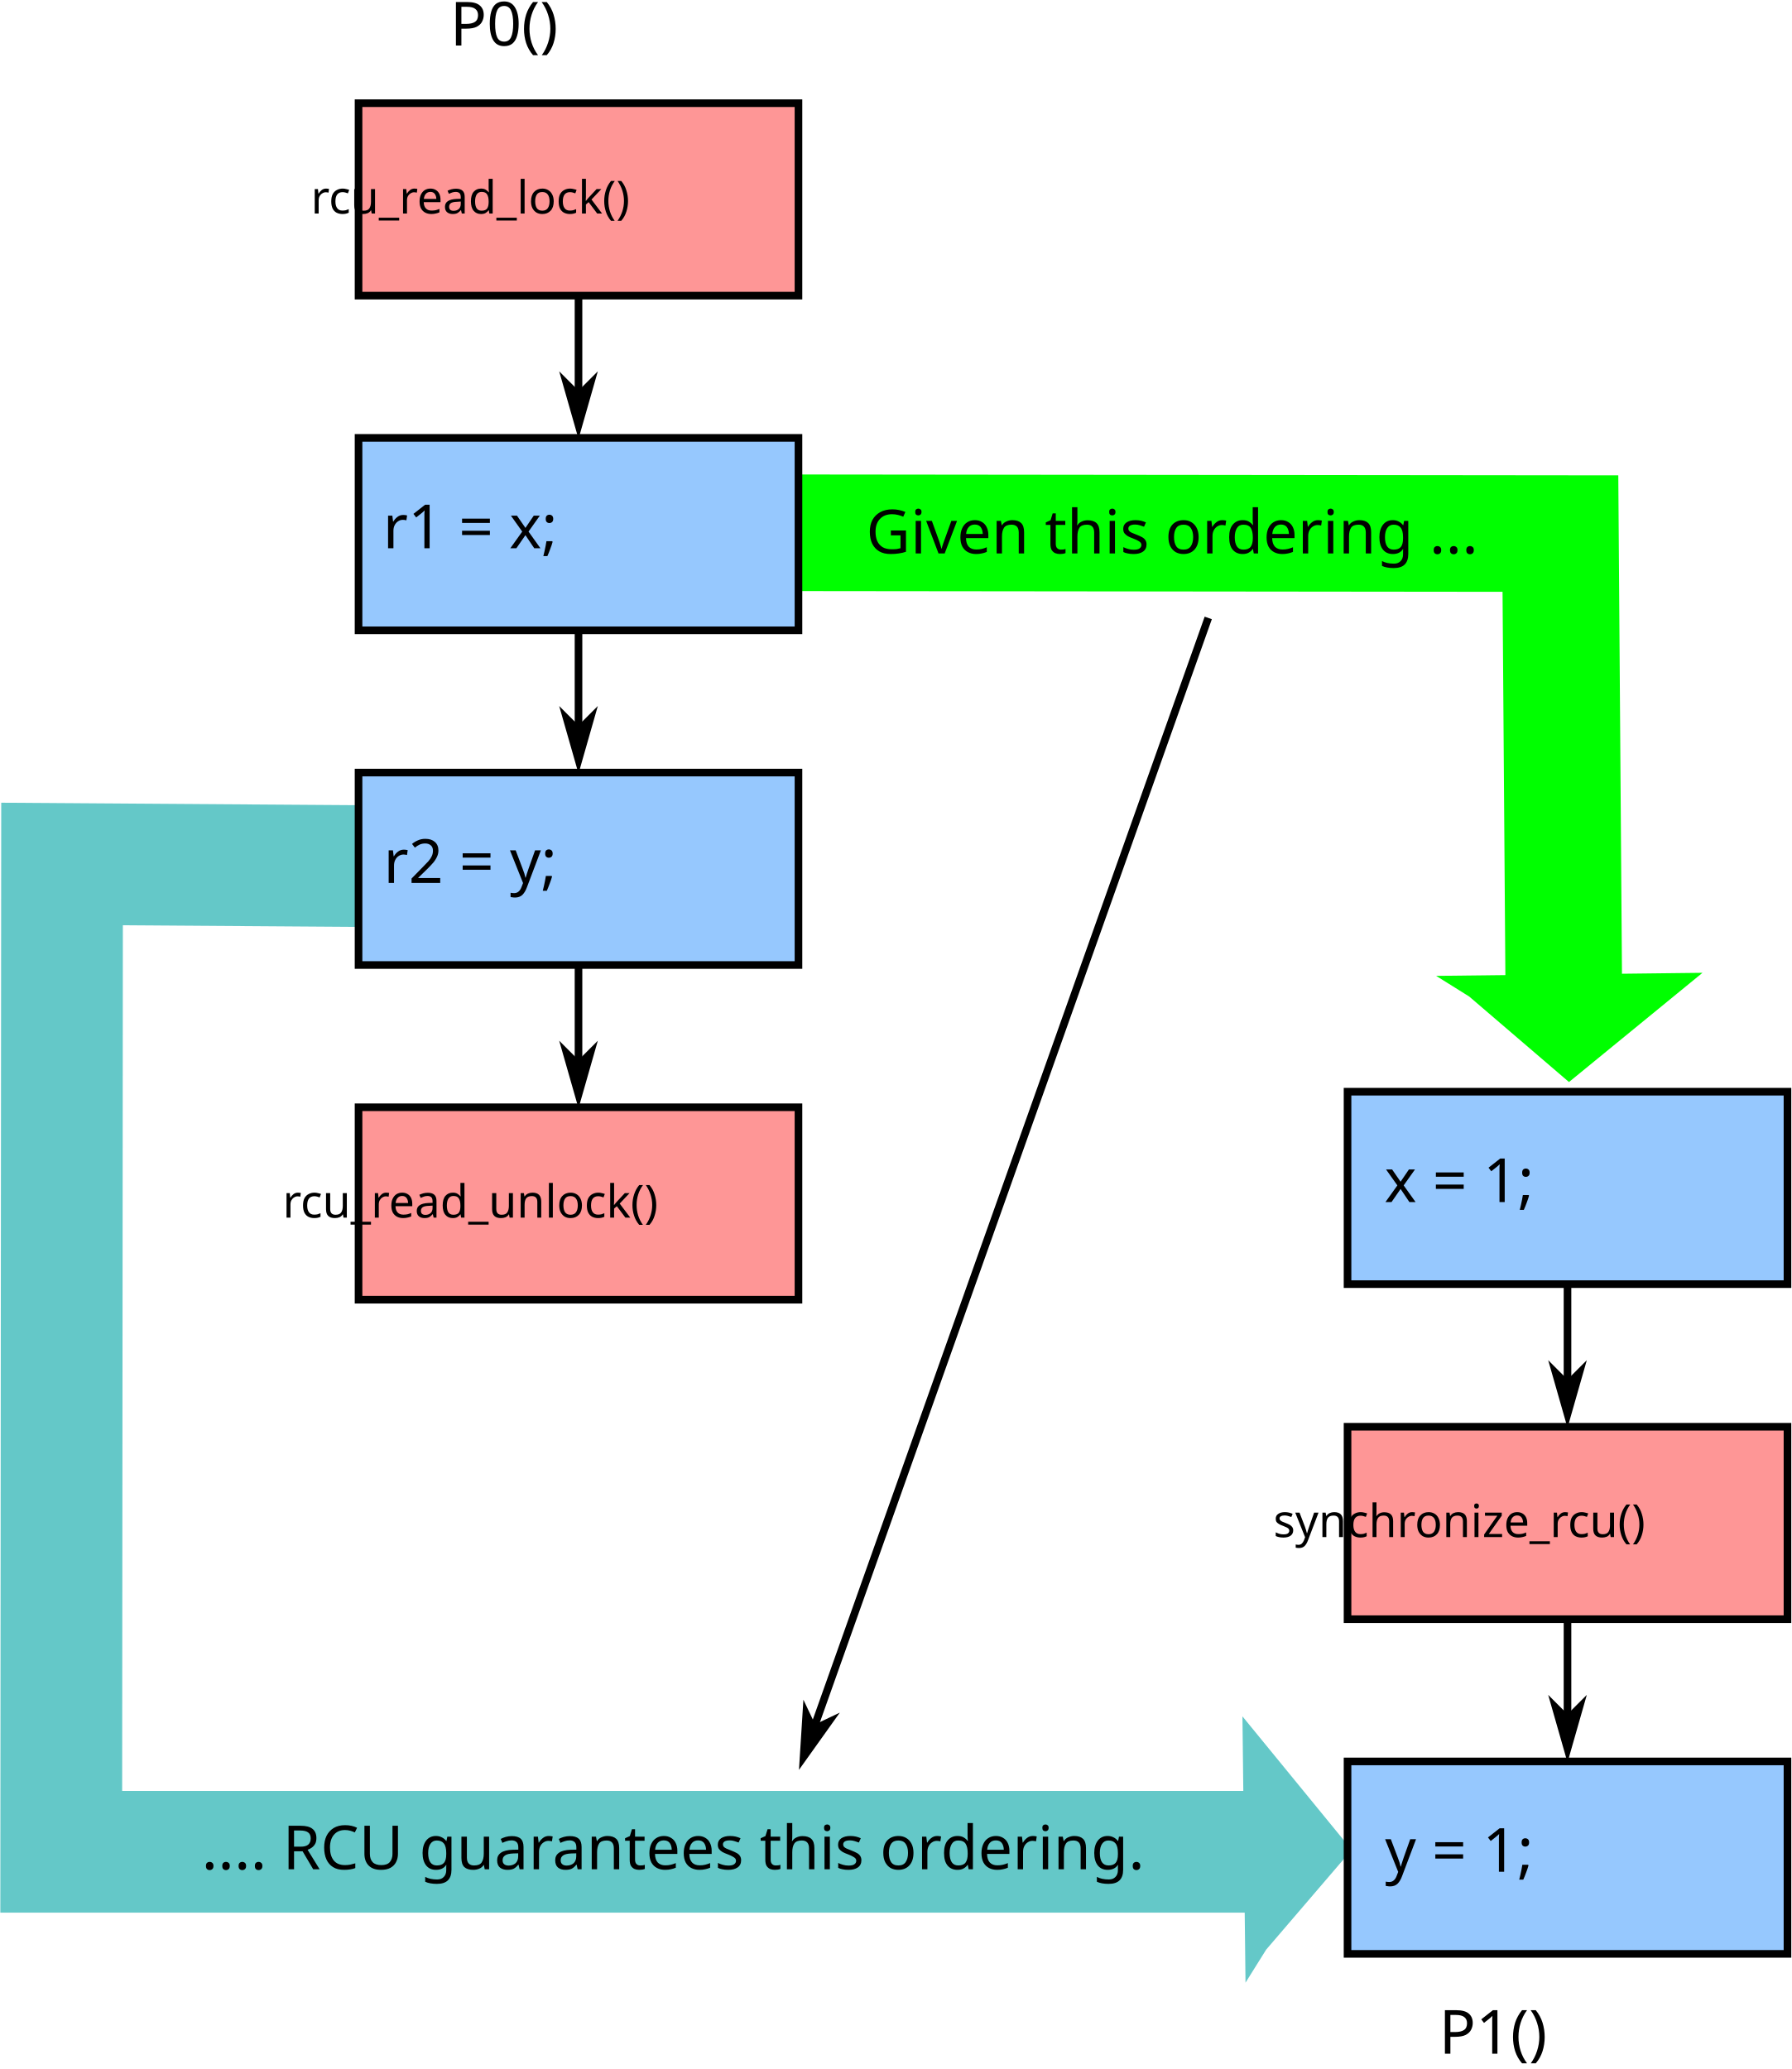
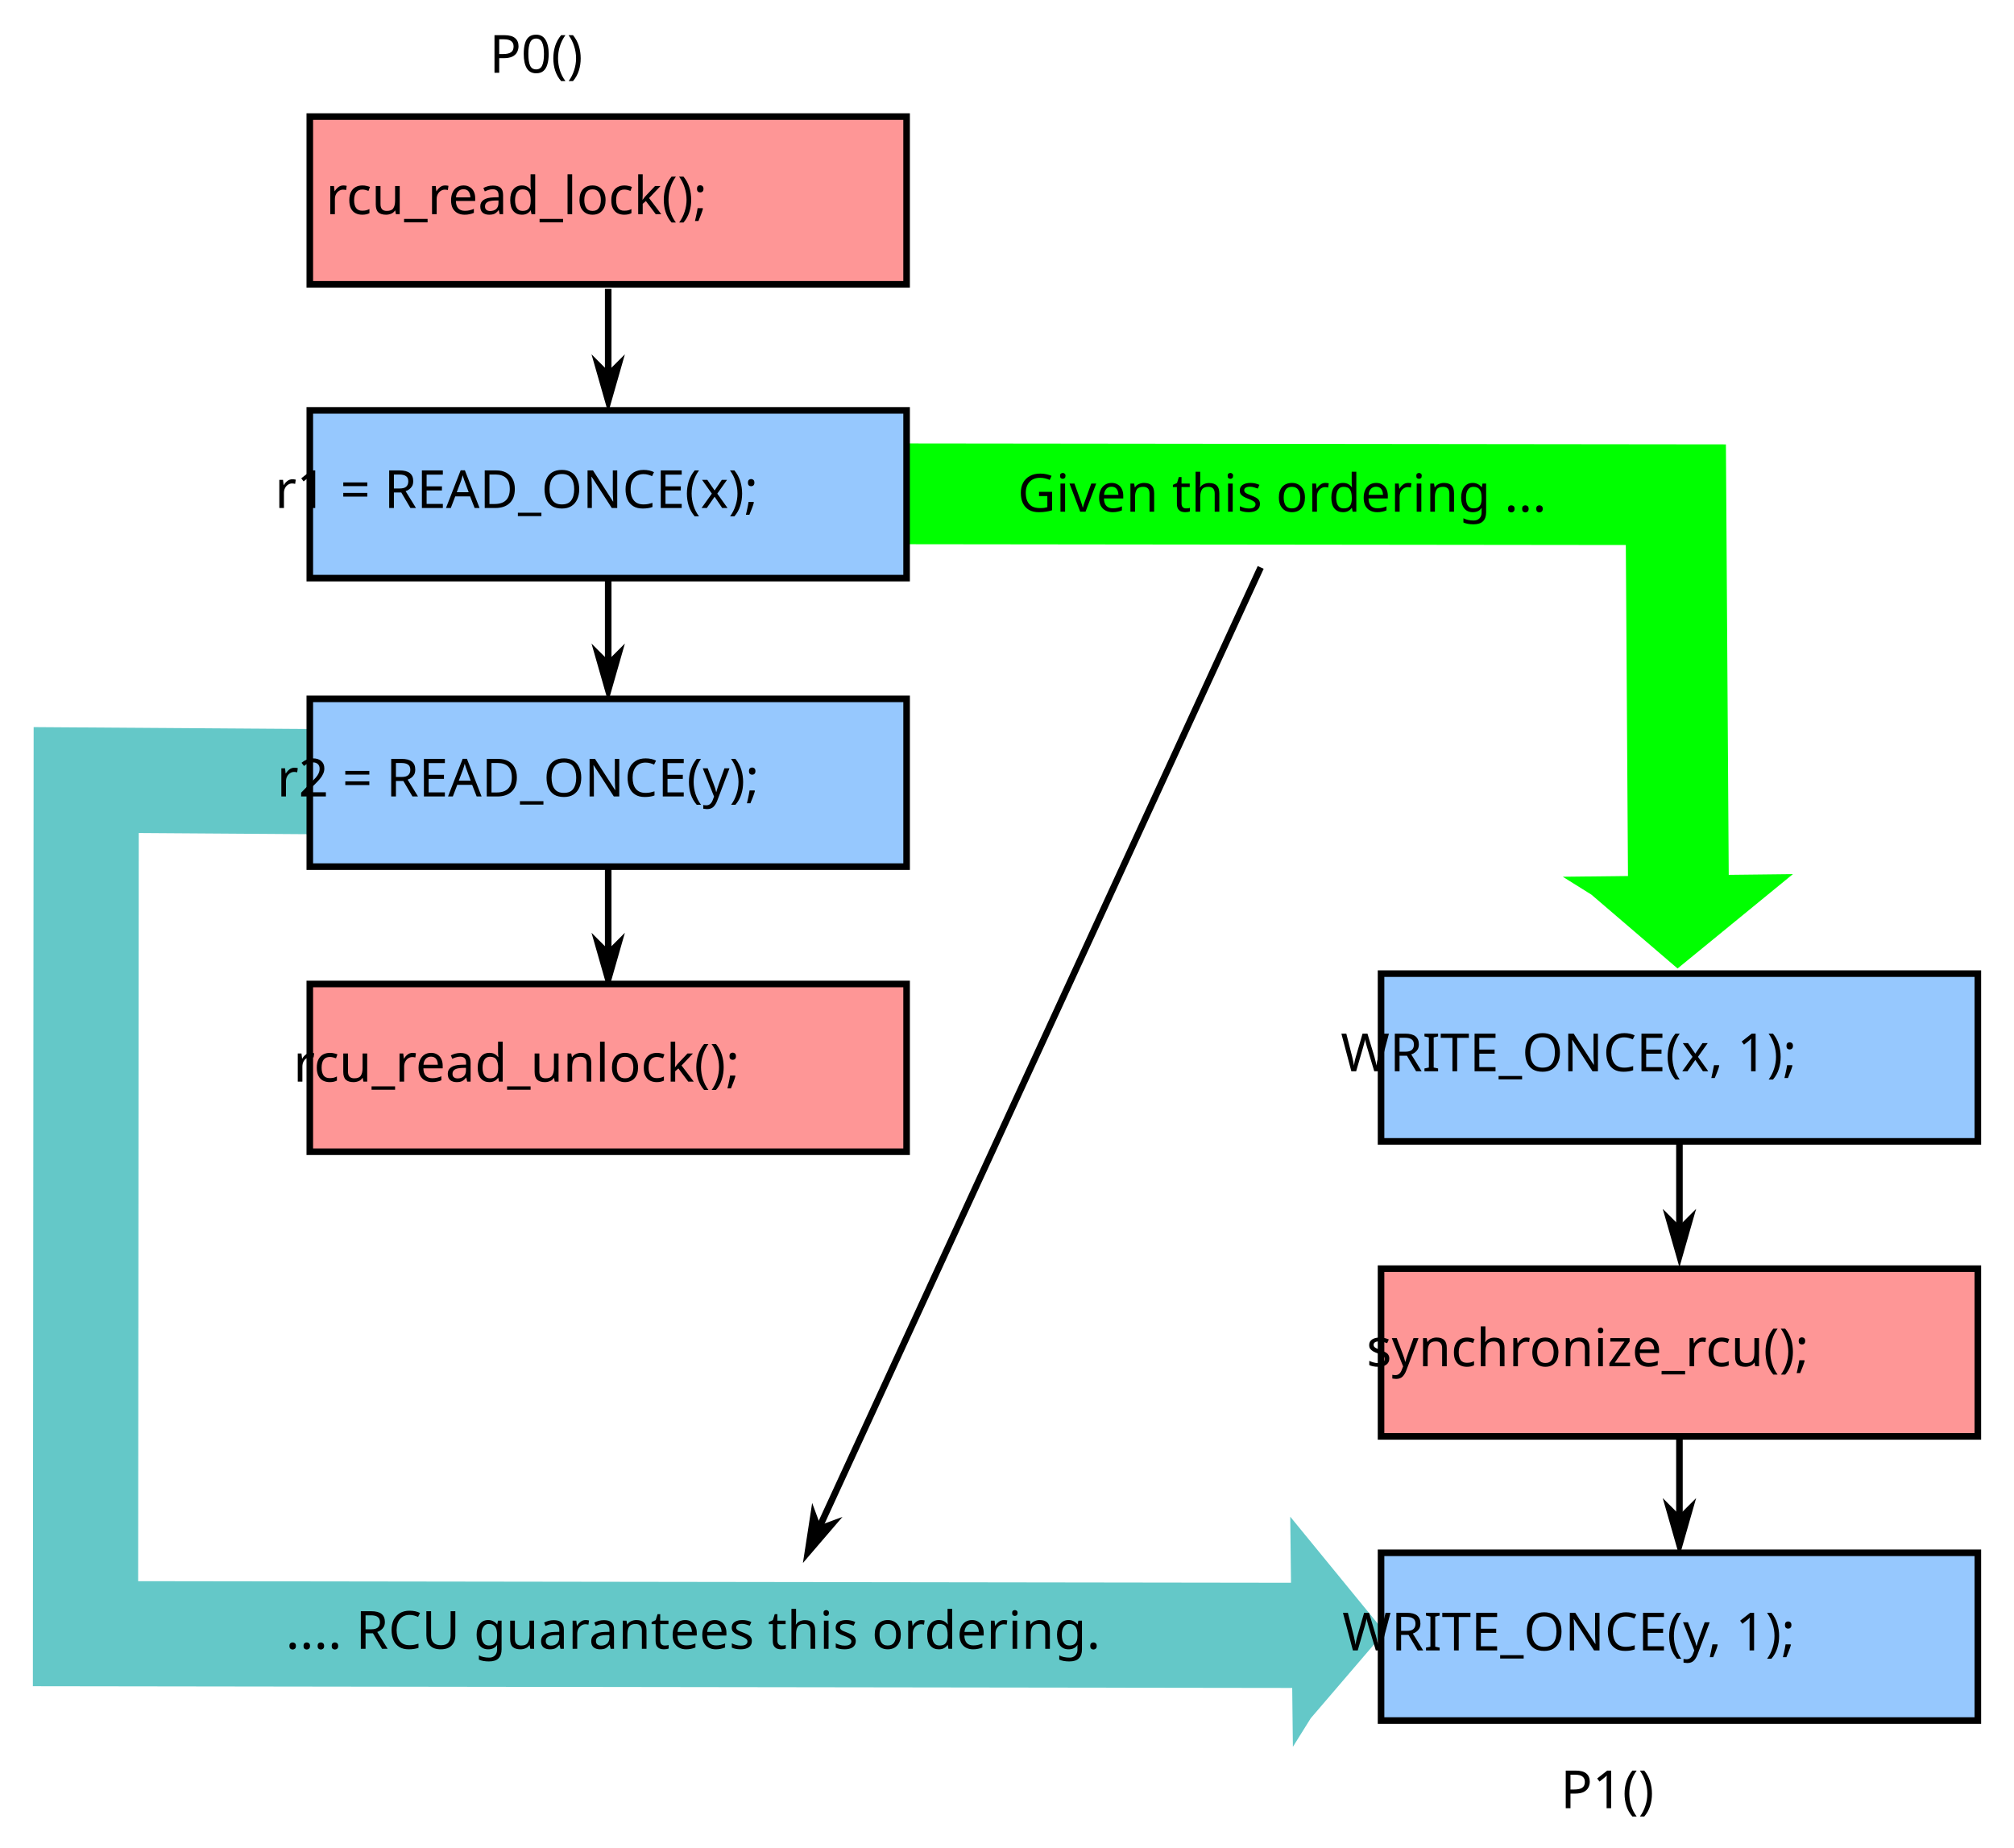
- <svg xmlns="http://www.w3.org/2000/svg" width="235.506" height="272" id="svg2" version="1.1">
+ <svg xmlns="http://www.w3.org/2000/svg" width="306.371" height="281.125" id="svg2" version="1.1">
  <defs id="defs4">
    <marker orient="auto" refY="0" refX="0" id="Arrow2Send" style="overflow:visible">
      <path id="path3892" style="fill-rule:evenodd;stroke-width:0.625;stroke-linejoin:round" d="M 8.719,4.034 -2.207,0.016 8.719,-4.002 c -1.745,2.372 -1.735,5.617 -6e-7,8.035 z" transform="matrix(-0.3,0,0,-0.3,0.69,0)" />
    </marker>
    <marker orient="auto" refY="0" refX="0" id="Arrow1Send" style="overflow:visible">
-       <path id="path3874" d="M 0,0 5,-5 -12.5,0 5,5 0,0 z" style="fill-rule:evenodd;stroke:#000000;stroke-width:1pt" transform="matrix(-0.2,0,0,-0.2,-1.2,0)" />
+       <path id="path3874" d="M 0,0 5,-5 -12.5,0 5,5 Z" style="fill-rule:evenodd;stroke:#000000;stroke-width:1pt" transform="matrix(-0.2,0,0,-0.2,-1.2,0)" />
    </marker>
    <marker orient="auto" refY="0" refX="0" id="Arrow1Lend" style="overflow:visible">
-       <path id="path3862" d="M 0,0 5,-5 -12.5,0 5,5 0,0 z" style="fill-rule:evenodd;stroke:#000000;stroke-width:1pt" transform="matrix(-0.8,0,0,-0.8,-10,0)" />
+       <path id="path3862" d="M 0,0 5,-5 -12.5,0 5,5 Z" style="fill-rule:evenodd;stroke:#000000;stroke-width:1pt" transform="matrix(-0.8,0,0,-0.8,-10,0)" />
    </marker>
    <marker orient="auto" refY="0" refX="0" id="Arrow1Mend" style="overflow:visible">
-       <path id="path3885" d="M 0,0 5,-5 -12.5,0 5,5 0,0 z" style="fill-rule:evenodd;stroke:#000000;stroke-width:1pt" transform="matrix(-0.4,0,0,-0.4,-4,0)" />
+       <path id="path3885" d="M 0,0 5,-5 -12.5,0 5,5 Z" style="fill-rule:evenodd;stroke:#000000;stroke-width:1pt" transform="matrix(-0.4,0,0,-0.4,-4,0)" />
    </marker>
    <marker orient="auto" refY="0" refX="0" id="Arrow1Sstart" style="overflow:visible">
-       <path id="path3888" d="M 0,0 5,-5 -12.5,0 5,5 0,0 z" style="fill-rule:evenodd;stroke:#000000;stroke-width:1pt" transform="matrix(0.2,0,0,0.2,1.2,0)" />
+       <path id="path3888" d="M 0,0 5,-5 -12.5,0 5,5 Z" style="fill-rule:evenodd;stroke:#000000;stroke-width:1pt" transform="matrix(0.2,0,0,0.2,1.2,0)" />
    </marker>
    <marker orient="auto" refY="0" refX="0" id="Arrow1Mstart" style="overflow:visible">
-       <path id="path3882" d="M 0,0 5,-5 -12.5,0 5,5 0,0 z" style="fill-rule:evenodd;stroke:#000000;stroke-width:1pt" transform="matrix(0.4,0,0,0.4,4,0)" />
+       <path id="path3882" d="M 0,0 5,-5 -12.5,0 5,5 Z" style="fill-rule:evenodd;stroke:#000000;stroke-width:1pt" transform="matrix(0.4,0,0,0.4,4,0)" />
    </marker>
    <marker orient="auto" refY="0" refX="0" id="Arrow1Lstart" style="overflow:visible">
-       <path id="path3876" d="M 0,0 5,-5 -12.5,0 5,5 0,0 z" style="fill-rule:evenodd;stroke:#000000;stroke-width:1pt" transform="matrix(0.8,0,0,0.8,10,0)" />
+       <path id="path3876" d="M 0,0 5,-5 -12.5,0 5,5 Z" style="fill-rule:evenodd;stroke:#000000;stroke-width:1pt" transform="matrix(0.8,0,0,0.8,10,0)" />
    </marker>
  </defs>
-   <g id="layer1" transform="translate(20.44116,-781.6637)">
+   <g id="layer1" transform="translate(53.39763,-776.5809)">
    <g id="layer2">
      <g transform="translate(0,53.92809)" id="g5416">
-         <path id="path5410" d="m 84.217,797.777 100.453,0.105 0.432,58.487" style="fill:none;stroke:#00ff00;stroke-width:15.327;stroke-linecap:butt;stroke-linejoin:miter;stroke-miterlimit:4;stroke-dasharray:none;stroke-opacity:1" />
-         <path id="path5414" d="m 201.925,856.142 -31.878,0.366 2.931,1.832 12.825,10.992 z" style="fill:#00ff00;fill-opacity:1;stroke:#00ff00;stroke-width:1px;stroke-linecap:butt;stroke-linejoin:miter;stroke-opacity:1" />
+         <path id="path5410" d="m 84.217,797.777 117.319,0.133 0.392,59.937" style="fill:none;stroke:#00ff00;stroke-width:15.327;stroke-linecap:butt;stroke-linejoin:miter;stroke-miterlimit:4;stroke-dasharray:none;stroke-opacity:1" />
+         <path id="path5414" d="m 217.925,856.142 -31.878,0.366 2.931,1.832 12.825,10.992 z" style="fill:#00ff00;fill-opacity:1;stroke:#00ff00;stroke-width:1px;stroke-linecap:butt;stroke-linejoin:miter;stroke-opacity:1" />
        <path style="fill:#64c8c8;fill-opacity:1;stroke:#64c8c8;stroke-width:1px;stroke-linecap:butt;stroke-linejoin:miter;stroke-opacity:1" d="m 143.391,954.798 0.366,31.878 1.832,-2.931 10.992,-12.825 z" id="path5450" />
-         <path style="fill:none;stroke:#64c8c8;stroke-width:16;stroke-linecap:butt;stroke-linejoin:miter;stroke-miterlimit:4;stroke-dasharray:none;stroke-opacity:1" d="m 26.512,841.589 -38.798,-0.269 -0.105,129.856 H 144.717" id="path5456" />
-         <text xml:space="preserve" style="font-style:normal;font-variant:normal;font-weight:normal;font-stretch:normal;line-height:0%;font-family:sans-serif;-inkscape-font-specification:Sans;text-align:start;letter-spacing:0px;word-spacing:0px;writing-mode:lr-tb;text-anchor:start;fill:#000000;fill-opacity:1;stroke:none" x="93.41" y="800.493" id="text5458">
-           <tspan x="93.41" y="800.493" id="tspan5462" style="font-size:8px;line-height:1.25;font-family:sans-serif">Given this ordering ...</tspan>
+         <path style="fill:none;stroke:#64c8c8;stroke-width:16;stroke-linecap:butt;stroke-linejoin:miter;stroke-miterlimit:4;stroke-dasharray:none;stroke-opacity:1" d="m -1.488,841.589 -38.798,-0.269 -0.105,129.856 184.272,0.256" id="path5456" />
+         <text xml:space="preserve" style="font-style:normal;font-variant:normal;font-weight:normal;font-stretch:normal;line-height:0%;font-family:sans-serif;-inkscape-font-specification:Sans;text-align:start;letter-spacing:0px;word-spacing:0px;writing-mode:lr-tb;text-anchor:start;fill:#000000;fill-opacity:1;stroke:none" x="101.41" y="800.493" id="text5458">
+           <tspan x="101.41" y="800.493" id="tspan5462" style="font-size:8px;line-height:1.25;font-family:sans-serif">Given this ordering ...</tspan>
        </text>
-         <text id="text5466" y="973.476" x="6.053" style="font-style:normal;font-variant:normal;font-weight:normal;font-stretch:normal;line-height:0%;font-family:sans-serif;-inkscape-font-specification:Sans;text-align:start;letter-spacing:0px;word-spacing:0px;writing-mode:lr-tb;text-anchor:start;fill:#000000;fill-opacity:1;stroke:none" xml:space="preserve">
-           <tspan id="tspan5468" y="973.476" x="6.053" style="font-size:8px;line-height:1.25;font-family:sans-serif">.... RCU guarantees this ordering.</tspan>
+         <text id="text5466" y="973.476" x="-9.947" style="font-style:normal;font-variant:normal;font-weight:normal;font-stretch:normal;line-height:0%;font-family:sans-serif;-inkscape-font-specification:Sans;text-align:start;letter-spacing:0px;word-spacing:0px;writing-mode:lr-tb;text-anchor:start;fill:#000000;fill-opacity:1;stroke:none" xml:space="preserve">
+           <tspan id="tspan5468" y="973.476" x="-9.947" style="font-size:8px;line-height:1.25;font-family:sans-serif">.... RCU guarantees this ordering.</tspan>
        </text>
-         <path style="fill:none;stroke:#000000;stroke-width:1px;stroke-linecap:butt;stroke-linejoin:miter;stroke-opacity:1;marker-end:url(#Arrow1Mend)" d="M 112.242,68.22 59.102,217.802" id="path5470" transform="translate(26.13765,740.7514)" />
+         <path style="fill:none;stroke:#000000;stroke-width:1px;stroke-linecap:butt;stroke-linejoin:miter;stroke-opacity:1;marker-end:url(#Arrow1Mend)" d="M 112.242,68.22 43.429,217.88" id="path5470" transform="translate(26.13765,740.7514)" />
      </g>
    </g>
    <g transform="translate(0,53.92809)" id="g3022">
      <g id="g4938" transform="translate(-6,-40)">
-         <rect transform="translate(26.664,740.3406)" y="40.961" x="6.024" height="25.299" width="57.827" id="rect4930" style="fill:#fe9696;fill-opacity:1;stroke:#000000;stroke-width:1;stroke-miterlimit:4;stroke-opacity:1;stroke-dasharray:none;stroke-dashoffset:0" />
-         <text id="text4932" y="795.81" x="61.421" style="font-style:normal;font-variant:normal;font-weight:normal;font-stretch:normal;line-height:0%;font-family:sans-serif;-inkscape-font-specification:Sans;text-align:start;letter-spacing:0px;word-spacing:0px;writing-mode:lr-tb;text-anchor:start;fill:#000000;fill-opacity:1;stroke:none" xml:space="preserve">
-           <tspan style="font-size:6px;line-height:1.25;font-family:sans-serif;text-align:center;text-anchor:middle" id="tspan4936" y="795.81" x="61.421">rcu_read_lock()</tspan>
+         <rect style="fill:#fe9696;fill-opacity:1;stroke:#000000;stroke-width:1;stroke-miterlimit:4;stroke-dasharray:none;stroke-dashoffset:0;stroke-opacity:1" id="rect4946-4-0" width="90.785" height="25.519" x="-0.271" y="780.386" />
+         <text xml:space="preserve" style="font-style:normal;font-variant:normal;font-weight:normal;font-stretch:normal;line-height:0%;font-family:sans-serif;-inkscape-font-specification:Sans;text-align:start;letter-spacing:0px;word-spacing:0px;writing-mode:lr-tb;text-anchor:start;fill:#000000;fill-opacity:1;stroke:none" x="45.225" y="795.241" id="text4948-7">
+           <tspan x="45.225" y="795.241" id="tspan4952-0" style="font-size:8px;line-height:1.25;font-family:sans-serif;text-align:center;text-anchor:middle">rcu_read_lock();</tspan>
        </text>
      </g>
      <g id="g4944" transform="translate(-6,4)">
-         <rect style="fill:#96c8fe;fill-opacity:1;stroke:#000000;stroke-width:1;stroke-miterlimit:4;stroke-opacity:1;stroke-dasharray:none;stroke-dashoffset:0" id="rect4946" width="57.827" height="25.299" x="6.024" y="40.961" transform="translate(26.664,740.3406)" />
-         <text xml:space="preserve" style="font-style:normal;font-variant:normal;font-weight:normal;font-stretch:normal;line-height:0%;font-family:sans-serif;-inkscape-font-specification:Sans;text-align:start;letter-spacing:0px;word-spacing:0px;writing-mode:lr-tb;text-anchor:start;fill:#000000;fill-opacity:1;stroke:none" x="61.421" y="795.81" id="text4948">
-           <tspan x="61.421" y="795.81" id="tspan4952" style="font-size:8px;line-height:1.25;font-family:sans-serif;text-align:center;text-anchor:middle">r1 = x;</tspan>
+         <rect style="fill:#96c8fe;fill-opacity:1;stroke:#000000;stroke-width:1;stroke-miterlimit:4;stroke-dasharray:none;stroke-dashoffset:0;stroke-opacity:1" id="rect4946" width="90.785" height="25.519" x="-26.935" y="40.741" transform="translate(26.664,740.3406)" />
+         <text xml:space="preserve" style="font-style:normal;font-variant:normal;font-weight:normal;font-stretch:normal;line-height:0%;font-family:sans-serif;-inkscape-font-specification:Sans;text-align:start;letter-spacing:0px;word-spacing:0px;writing-mode:lr-tb;text-anchor:start;fill:#000000;fill-opacity:1;stroke:none" x="45.225" y="795.933" id="text4948">
+           <tspan x="45.225" y="795.933" id="tspan4952" style="font-size:8px;line-height:1.25;font-family:sans-serif;text-align:center;text-anchor:middle">r1 = READ_ONCE(x);</tspan>
        </text>
      </g>
-       <path style="fill:none;stroke:#000000;stroke-width:1px;stroke-linecap:butt;stroke-linejoin:miter;stroke-opacity:1;marker-end:url(#Arrow1Mend)" d="m 55.601,766.601 0,16.866" id="path5150" />
-       <path id="path5346" d="m 55.601,810.601 0,16.866" style="fill:none;stroke:#000000;stroke-width:1px;stroke-linecap:butt;stroke-linejoin:miter;stroke-opacity:1;marker-end:url(#Arrow1Mend)" />
-       <g id="g5348" transform="translate(-6,48)">
-         <rect style="fill:#96c8fe;fill-opacity:1;stroke:#000000;stroke-width:1;stroke-miterlimit:4;stroke-opacity:1;stroke-dasharray:none;stroke-dashoffset:0" id="rect5350" width="57.827" height="25.299" x="6.024" y="40.961" transform="translate(26.664,740.3406)" />
-         <text xml:space="preserve" style="font-style:normal;font-variant:normal;font-weight:normal;font-stretch:normal;line-height:0%;font-family:sans-serif;-inkscape-font-specification:Sans;text-align:start;letter-spacing:0px;word-spacing:0px;writing-mode:lr-tb;text-anchor:start;fill:#000000;fill-opacity:1;stroke:none" x="61.421" y="795.81" id="text5352">
-           <tspan x="61.421" y="795.81" id="tspan5356" style="font-size:8px;line-height:1.25;font-family:sans-serif;text-align:center;text-anchor:middle">r2 = y;</tspan>
+       <path style="fill:none;stroke:#000000;stroke-width:1px;stroke-linecap:butt;stroke-linejoin:miter;stroke-opacity:1;marker-end:url(#Arrow1Mend)" d="m 39.122,766.601 v 16.866" id="path5150" />
+       <path id="path5346" d="m 39.122,810.601 v 16.866" style="fill:none;stroke:#000000;stroke-width:1px;stroke-linecap:butt;stroke-linejoin:miter;stroke-opacity:1;marker-end:url(#Arrow1Mend)" />
+       <g id="g5348" transform="translate(-10.85537,48)">
+         <rect style="fill:#96c8fe;fill-opacity:1;stroke:#000000;stroke-width:1;stroke-miterlimit:4;stroke-dasharray:none;stroke-dashoffset:0;stroke-opacity:1" id="rect4946-4" width="90.785" height="25.519" x="4.585" y="780.968" />
+         <text xml:space="preserve" style="font-style:normal;font-variant:normal;font-weight:normal;font-stretch:normal;line-height:0%;font-family:sans-serif;-inkscape-font-specification:Sans;text-align:start;letter-spacing:0px;word-spacing:0px;writing-mode:lr-tb;text-anchor:start;fill:#000000;fill-opacity:1;stroke:none" x="50.311" y="795.819" id="text5352">
+           <tspan x="50.311" y="795.819" id="tspan5356" style="font-size:8px;line-height:1.25;font-family:sans-serif;text-align:center;text-anchor:middle">r2 = READ_ONCE(y);</tspan>
        </text>
      </g>
-       <g transform="translate(124,89.95315)" id="g5360">
-         <rect style="fill:#96c8fe;fill-opacity:1;stroke:#000000;stroke-width:1;stroke-miterlimit:4;stroke-opacity:1;stroke-dasharray:none;stroke-dashoffset:0" id="rect5362" width="57.827" height="25.299" x="6.024" y="40.961" transform="translate(26.664,740.3406)" />
-         <text xml:space="preserve" style="font-style:normal;font-variant:normal;font-weight:normal;font-stretch:normal;line-height:0%;font-family:sans-serif;-inkscape-font-specification:Sans;text-align:start;letter-spacing:0px;word-spacing:0px;writing-mode:lr-tb;text-anchor:start;fill:#000000;fill-opacity:1;stroke:none" x="61.421" y="795.81" id="text5364">
-           <tspan x="61.421" y="795.81" id="tspan5368" style="font-size:8px;line-height:1.25;font-family:sans-serif;text-align:center;text-anchor:middle">x = 1;</tspan>
+       <g transform="translate(121.2614,87.95315)" id="g5360">
+         <g id="g5348-5" transform="translate(30.84155,1.844585)">
+           <rect style="fill:#96c8fe;fill-opacity:1;stroke:#000000;stroke-width:1;stroke-miterlimit:4;stroke-dasharray:none;stroke-dashoffset:0;stroke-opacity:1" id="rect4946-4-8" width="90.785" height="25.519" x="4.585" y="780.968" />
+           <text xml:space="preserve" style="font-style:normal;font-variant:normal;font-weight:normal;font-stretch:normal;line-height:0%;font-family:sans-serif;-inkscape-font-specification:Sans;text-align:start;letter-spacing:0px;word-spacing:0px;writing-mode:lr-tb;text-anchor:start;fill:#000000;fill-opacity:1;stroke:none" x="50.311" y="795.819" id="text5352-8">
+             <tspan x="50.311" y="795.819" id="tspan5356-4" style="font-size:8px;line-height:1.25;font-family:sans-serif;text-align:center;text-anchor:middle">WRITE_ONCE(x, 1);</tspan>
+           </text>
+         </g>
+       </g>
+       <path id="path5380" d="m 202.08,896.601 v 16.866" style="fill:none;stroke:#000000;stroke-width:1px;stroke-linecap:butt;stroke-linejoin:miter;stroke-opacity:1;marker-end:url(#Arrow1Mend)" />
+       <path style="fill:none;stroke:#000000;stroke-width:1px;stroke-linecap:butt;stroke-linejoin:miter;stroke-opacity:1;marker-end:url(#Arrow1Mend)" d="m 202.08,940.601 v 16.866" id="path5382" />
+       <path style="fill:none;stroke:#000000;stroke-width:1px;stroke-linecap:butt;stroke-linejoin:miter;stroke-opacity:1;marker-end:url(#Arrow1Mend)" d="m 39.122,854.601 v 16.866" id="path3854" />
+       <text xml:space="preserve" style="font-style:normal;font-variant:normal;font-weight:normal;font-stretch:normal;line-height:0%;font-family:sans-serif;-inkscape-font-specification:Sans;text-align:center;letter-spacing:0px;word-spacing:0px;writing-mode:lr-tb;text-anchor:middle;fill:#000000;fill-opacity:1;stroke:none" x="39.073" y="733.723" id="text3251">
+         <tspan id="tspan3253" x="39.073" y="733.723" style="font-size:8px;line-height:1.25;font-family:sans-serif">P0()</tspan>
+       </text>
+       <text id="text3255" y="997.723" x="202.032" style="font-style:normal;font-variant:normal;font-weight:normal;font-stretch:normal;line-height:0%;font-family:sans-serif;-inkscape-font-specification:Sans;text-align:center;letter-spacing:0px;word-spacing:0px;writing-mode:lr-tb;text-anchor:middle;fill:#000000;fill-opacity:1;stroke:none" xml:space="preserve">
+         <tspan y="997.723" x="202.032" id="tspan3257" style="font-size:8px;line-height:1.25;font-family:sans-serif">P1()</tspan>
+       </text>
+       <g id="g4938-7" transform="translate(-6,91.95422)">
+         <rect style="fill:#fe9696;fill-opacity:1;stroke:#000000;stroke-width:1;stroke-miterlimit:4;stroke-dasharray:none;stroke-dashoffset:0;stroke-opacity:1" id="rect4946-4-0-9" width="90.785" height="25.519" x="-0.271" y="780.386" />
+         <text xml:space="preserve" style="font-style:normal;font-variant:normal;font-weight:normal;font-stretch:normal;line-height:0%;font-family:sans-serif;-inkscape-font-specification:Sans;text-align:start;letter-spacing:0px;word-spacing:0px;writing-mode:lr-tb;text-anchor:start;fill:#000000;fill-opacity:1;stroke:none" x="45.225" y="795.241" id="text4948-7-7">
+           <tspan x="45.225" y="795.241" id="tspan4952-0-6" style="font-size:8px;line-height:1.25;font-family:sans-serif;text-align:center;text-anchor:middle">rcu_read_unlock();</tspan>
        </text>
      </g>
-       <g transform="translate(124,134)" id="g5370">
-         <rect transform="translate(26.664,740.3406)" y="40.961" x="6.024" height="25.299" width="57.827" id="rect5372" style="fill:#fe9696;fill-opacity:1;stroke:#000000;stroke-width:1;stroke-miterlimit:4;stroke-opacity:1;stroke-dasharray:none;stroke-dashoffset:0" />
-         <text id="text5374" y="795.81" x="61.421" style="font-style:normal;font-variant:normal;font-weight:normal;font-stretch:normal;line-height:0%;font-family:sans-serif;-inkscape-font-specification:Sans;text-align:start;letter-spacing:0px;word-spacing:0px;writing-mode:lr-tb;text-anchor:start;fill:#000000;fill-opacity:1;stroke:none" xml:space="preserve">
-           <tspan style="font-size:6px;line-height:1.25;font-family:sans-serif;text-align:center;text-anchor:middle" id="tspan5378" y="795.81" x="61.421">synchronize_rcu()</tspan>
+       <g transform="translate(121.2614,176.0576)" id="g5360-5">
+         <g id="g5348-5-6" transform="translate(30.84155,1.844585)">
+           <rect style="fill:#96c8fe;fill-opacity:1;stroke:#000000;stroke-width:1;stroke-miterlimit:4;stroke-dasharray:none;stroke-dashoffset:0;stroke-opacity:1" id="rect4946-4-8-5" width="90.785" height="25.519" x="4.585" y="780.968" />
+           <text xml:space="preserve" style="font-style:normal;font-variant:normal;font-weight:normal;font-stretch:normal;line-height:0%;font-family:sans-serif;-inkscape-font-specification:Sans;text-align:start;letter-spacing:0px;word-spacing:0px;writing-mode:lr-tb;text-anchor:start;fill:#000000;fill-opacity:1;stroke:none" x="50.311" y="795.819" id="text5352-8-6">
+             <tspan x="50.311" y="795.819" id="tspan5356-4-8" style="font-size:8px;line-height:1.25;font-family:sans-serif;text-align:center;text-anchor:middle">WRITE_ONCE(y, 1);</tspan>
+           </text>
+         </g>
+       </g>
+       <g id="g4938-7-4" transform="translate(156.9584,135.2603)">
+         <rect style="fill:#fe9696;fill-opacity:1;stroke:#000000;stroke-width:1;stroke-miterlimit:4;stroke-dasharray:none;stroke-dashoffset:0;stroke-opacity:1" id="rect4946-4-0-9-8" width="90.785" height="25.519" x="-0.271" y="780.386" />
+         <text xml:space="preserve" style="font-style:normal;font-variant:normal;font-weight:normal;font-stretch:normal;line-height:0%;font-family:sans-serif;-inkscape-font-specification:Sans;text-align:start;letter-spacing:0px;word-spacing:0px;writing-mode:lr-tb;text-anchor:start;fill:#000000;fill-opacity:1;stroke:none" x="45.225" y="795.241" id="text4948-7-7-8">
+           <tspan x="45.225" y="795.241" id="tspan4952-0-6-3" style="font-size:8px;line-height:1.25;font-family:sans-serif;text-align:center;text-anchor:middle">synchronize_rcu();</tspan>
        </text>
      </g>
-       <path id="path5380" d="m 185.601,896.601 0,16.866" style="fill:none;stroke:#000000;stroke-width:1px;stroke-linecap:butt;stroke-linejoin:miter;stroke-opacity:1;marker-end:url(#Arrow1Mend)" />
-       <path style="fill:none;stroke:#000000;stroke-width:1px;stroke-linecap:butt;stroke-linejoin:miter;stroke-opacity:1;marker-end:url(#Arrow1Mend)" d="m 185.601,940.601 0,16.866" id="path5382" />
-       <g transform="translate(124,178)" id="g5384">
-         <rect transform="translate(26.664,740.3406)" y="40.961" x="6.024" height="25.299" width="57.827" id="rect5386" style="fill:#96c8fe;fill-opacity:1;stroke:#000000;stroke-width:1;stroke-miterlimit:4;stroke-opacity:1;stroke-dasharray:none;stroke-dashoffset:0" />
-         <text id="text5388" y="795.81" x="61.421" style="font-style:normal;font-variant:normal;font-weight:normal;font-stretch:normal;line-height:0%;font-family:sans-serif;-inkscape-font-specification:Sans;text-align:start;letter-spacing:0px;word-spacing:0px;writing-mode:lr-tb;text-anchor:start;fill:#000000;fill-opacity:1;stroke:none" xml:space="preserve">
-           <tspan style="font-size:8px;line-height:1.25;font-family:sans-serif;text-align:center;text-anchor:middle" id="tspan5392" y="795.81" x="61.421">y = 1;</tspan>
-         </text>
-       </g>
-       <path style="fill:none;stroke:#000000;stroke-width:1px;stroke-linecap:butt;stroke-linejoin:miter;stroke-opacity:1;marker-end:url(#Arrow1Mend)" d="m 55.601,854.601 0,16.866" id="path3854" />
-       <g transform="translate(-6,92)" id="g3858">
-         <rect style="fill:#fe9696;fill-opacity:1;stroke:#000000;stroke-width:1;stroke-miterlimit:4;stroke-opacity:1;stroke-dasharray:none;stroke-dashoffset:0" id="rect3860" width="57.827" height="25.299" x="6.024" y="40.961" transform="translate(26.664,740.3406)" />
-         <text xml:space="preserve" style="font-style:normal;font-variant:normal;font-weight:normal;font-stretch:normal;line-height:0%;font-family:sans-serif;-inkscape-font-specification:Sans;text-align:start;letter-spacing:0px;word-spacing:0px;writing-mode:lr-tb;text-anchor:start;fill:#000000;fill-opacity:1;stroke:none" x="61.421" y="795.81" id="text3862">
-           <tspan x="61.421" y="795.81" id="tspan3864" style="font-size:6px;line-height:1.25;font-family:sans-serif;text-align:center;text-anchor:middle">rcu_read_unlock()</tspan>
-         </text>
-       </g>
-       <text xml:space="preserve" style="font-style:normal;font-variant:normal;font-weight:normal;font-stretch:normal;line-height:0%;font-family:sans-serif;-inkscape-font-specification:Sans;text-align:center;letter-spacing:0px;word-spacing:0px;writing-mode:lr-tb;text-anchor:middle;fill:#000000;fill-opacity:1;stroke:none" x="56.734" y="733.723" id="text3251">
-         <tspan id="tspan3253" x="56.734" y="733.723" style="font-size:8px;line-height:1.25;font-family:sans-serif">P0()</tspan>
-       </text>
-       <text id="text3255" y="997.723" x="186.734" style="font-style:normal;font-variant:normal;font-weight:normal;font-stretch:normal;line-height:0%;font-family:sans-serif;-inkscape-font-specification:Sans;text-align:center;letter-spacing:0px;word-spacing:0px;writing-mode:lr-tb;text-anchor:middle;fill:#000000;fill-opacity:1;stroke:none" xml:space="preserve">
-         <tspan y="997.723" x="186.734" id="tspan3257" style="font-size:8px;line-height:1.25;font-family:sans-serif">P1()</tspan>
-       </text>
    </g>
  </g>
</svg>
